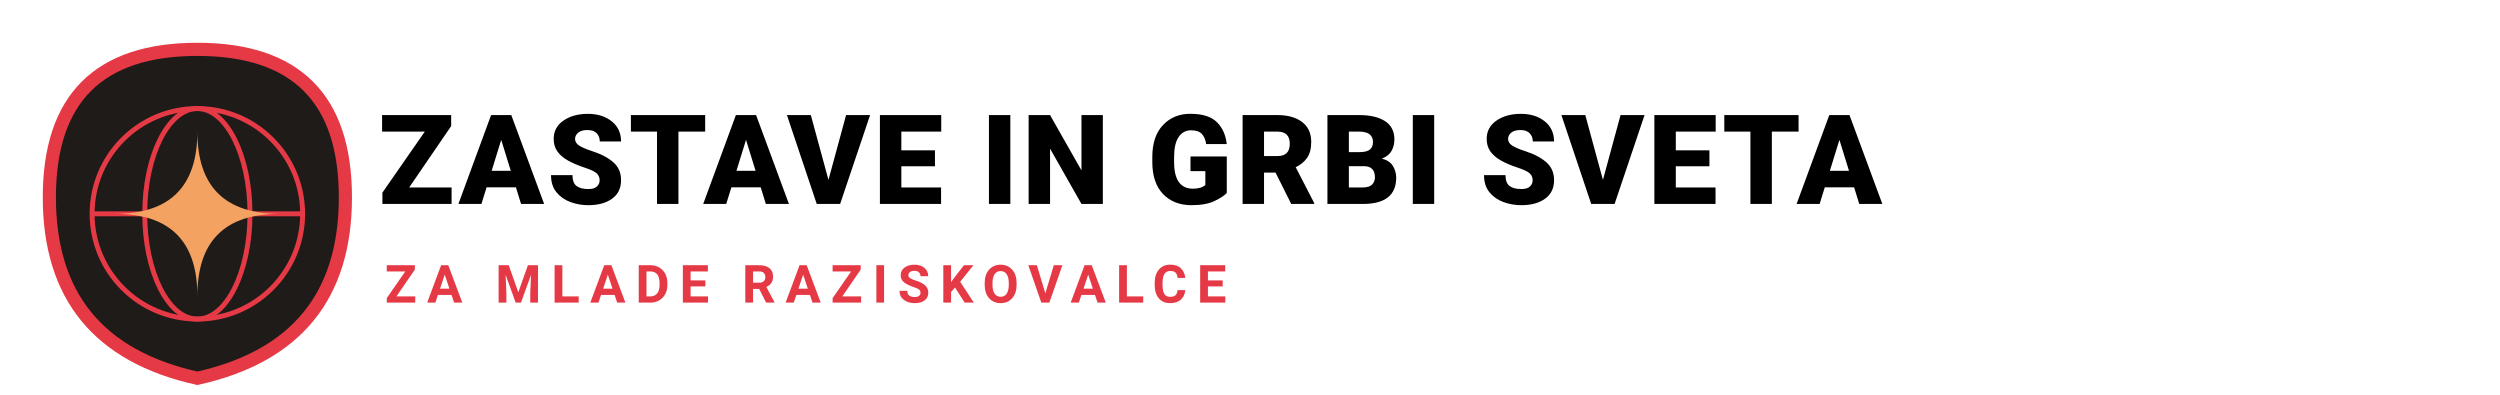
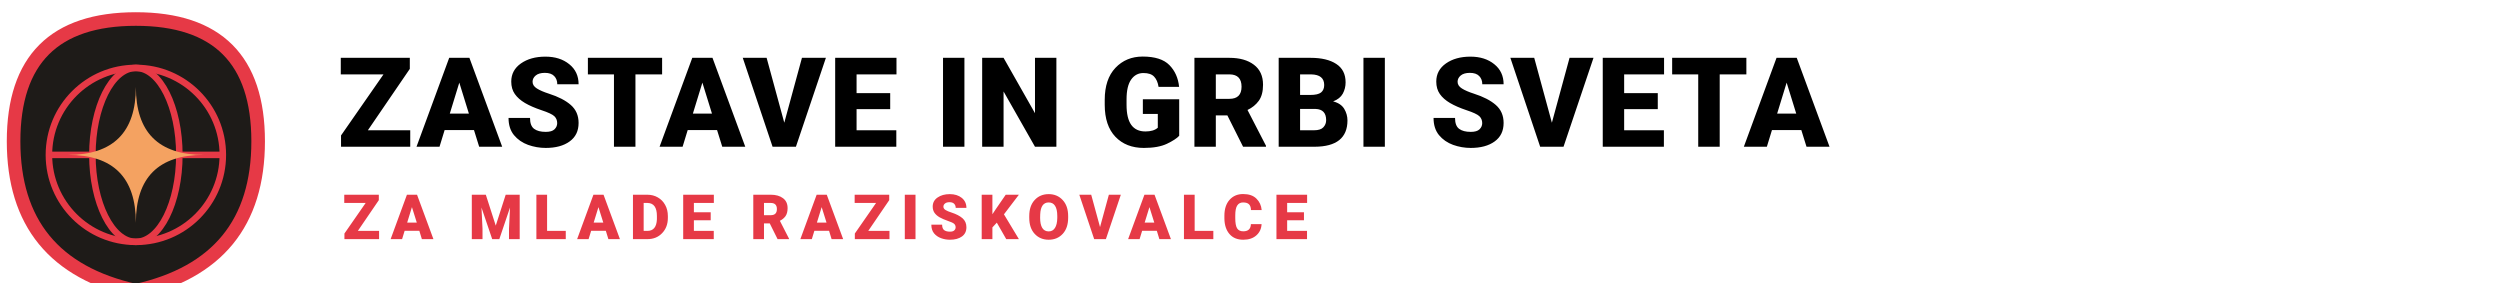
- <svg xmlns="http://www.w3.org/2000/svg" viewBox="0 0 760 120" width="760" height="120">
-   <g transform="translate(10, 10)">
-     <path d="M 50 5 Q 95 5 95 50 Q 95 95 50 105 Q 5 95 5 50 Q 5 5 50 5 Z" fill="#1e1b18" stroke="#e63946" stroke-width="4" />
-     <ellipse cx="50" cy="55" rx="32" ry="32" fill="none" stroke="#e63946" stroke-width="1.5" />
-     <ellipse cx="50" cy="55" rx="16" ry="32" fill="none" stroke="#e63946" stroke-width="1.5" />
-     <line x1="18" y1="55" x2="82" y2="55" stroke="#e63946" stroke-width="1.5" />
-     <path d="M 50 30 Q 50 55 25 55 Q 50 55 50 80 Q 50 55 75 55 Q 50 55 50 30 Z" fill="#f4a261" />
+ <svg xmlns="http://www.w3.org/2000/svg" viewBox="0 0 460 52" width="100%" height="100%">
+   <g transform="translate(0, 1)">
+     <path d="M 25 2.5 Q 47.5 2.5 47.5 25 Q 47.5 47.5 25 52.5 Q 2.5 47.5 2.5 25 Q 2.5 2.5 25 2.5 Z" fill="#1e1b18" stroke="#e63946" stroke-width="2.5" />
+     <circle cx="25" cy="27.5" r="16" fill="none" stroke="#e63946" stroke-width="1.2" />
+     <ellipse cx="25" cy="27.5" rx="8" ry="16" fill="none" stroke="#e63946" stroke-width="1.2" />
+     <line x1="9" y1="27.5" x2="41" y2="27.5" stroke="#e63946" stroke-width="1.2" />
+     <path d="M 25 15 Q 25 27.5 12.5 27.5 Q 25 27.5 25 40 Q 25 27.5 37.5 27.5 Q 25 27.5 25 15 Z" fill="#f4a261" />
  </g>
-   <text x="115" y="62" font-family="-apple-system, BlinkMacSystemFont, 'Segoe UI', Roboto, Helvetica, Arial, sans-serif" font-weight="900" font-size="38" fill="#000000" letter-spacing="1">ZASTAVE IN GRBI SVETA</text>
-   <text x="117" y="92" font-family="-apple-system, BlinkMacSystemFont, 'Segoe UI', Roboto, Helvetica, Arial, sans-serif" font-weight="700" font-size="16" fill="#e63946" letter-spacing="3">ZA MLADE RAZISKOVALCE</text>
+   <text x="62" y="27" font-family="-apple-system, BlinkMacSystemFont, 'Segoe UI', Roboto, sans-serif" font-weight="900" font-size="23" fill="#000000" letter-spacing="0.5">ZASTAVE IN GRBI SVETA</text>
+   <text x="63" y="44" font-family="-apple-system, BlinkMacSystemFont, 'Segoe UI', Roboto, sans-serif" font-weight="800" font-size="11.5" fill="#e63946" letter-spacing="1.8">ZA MLADE RAZISKOVALCE</text>
</svg>
